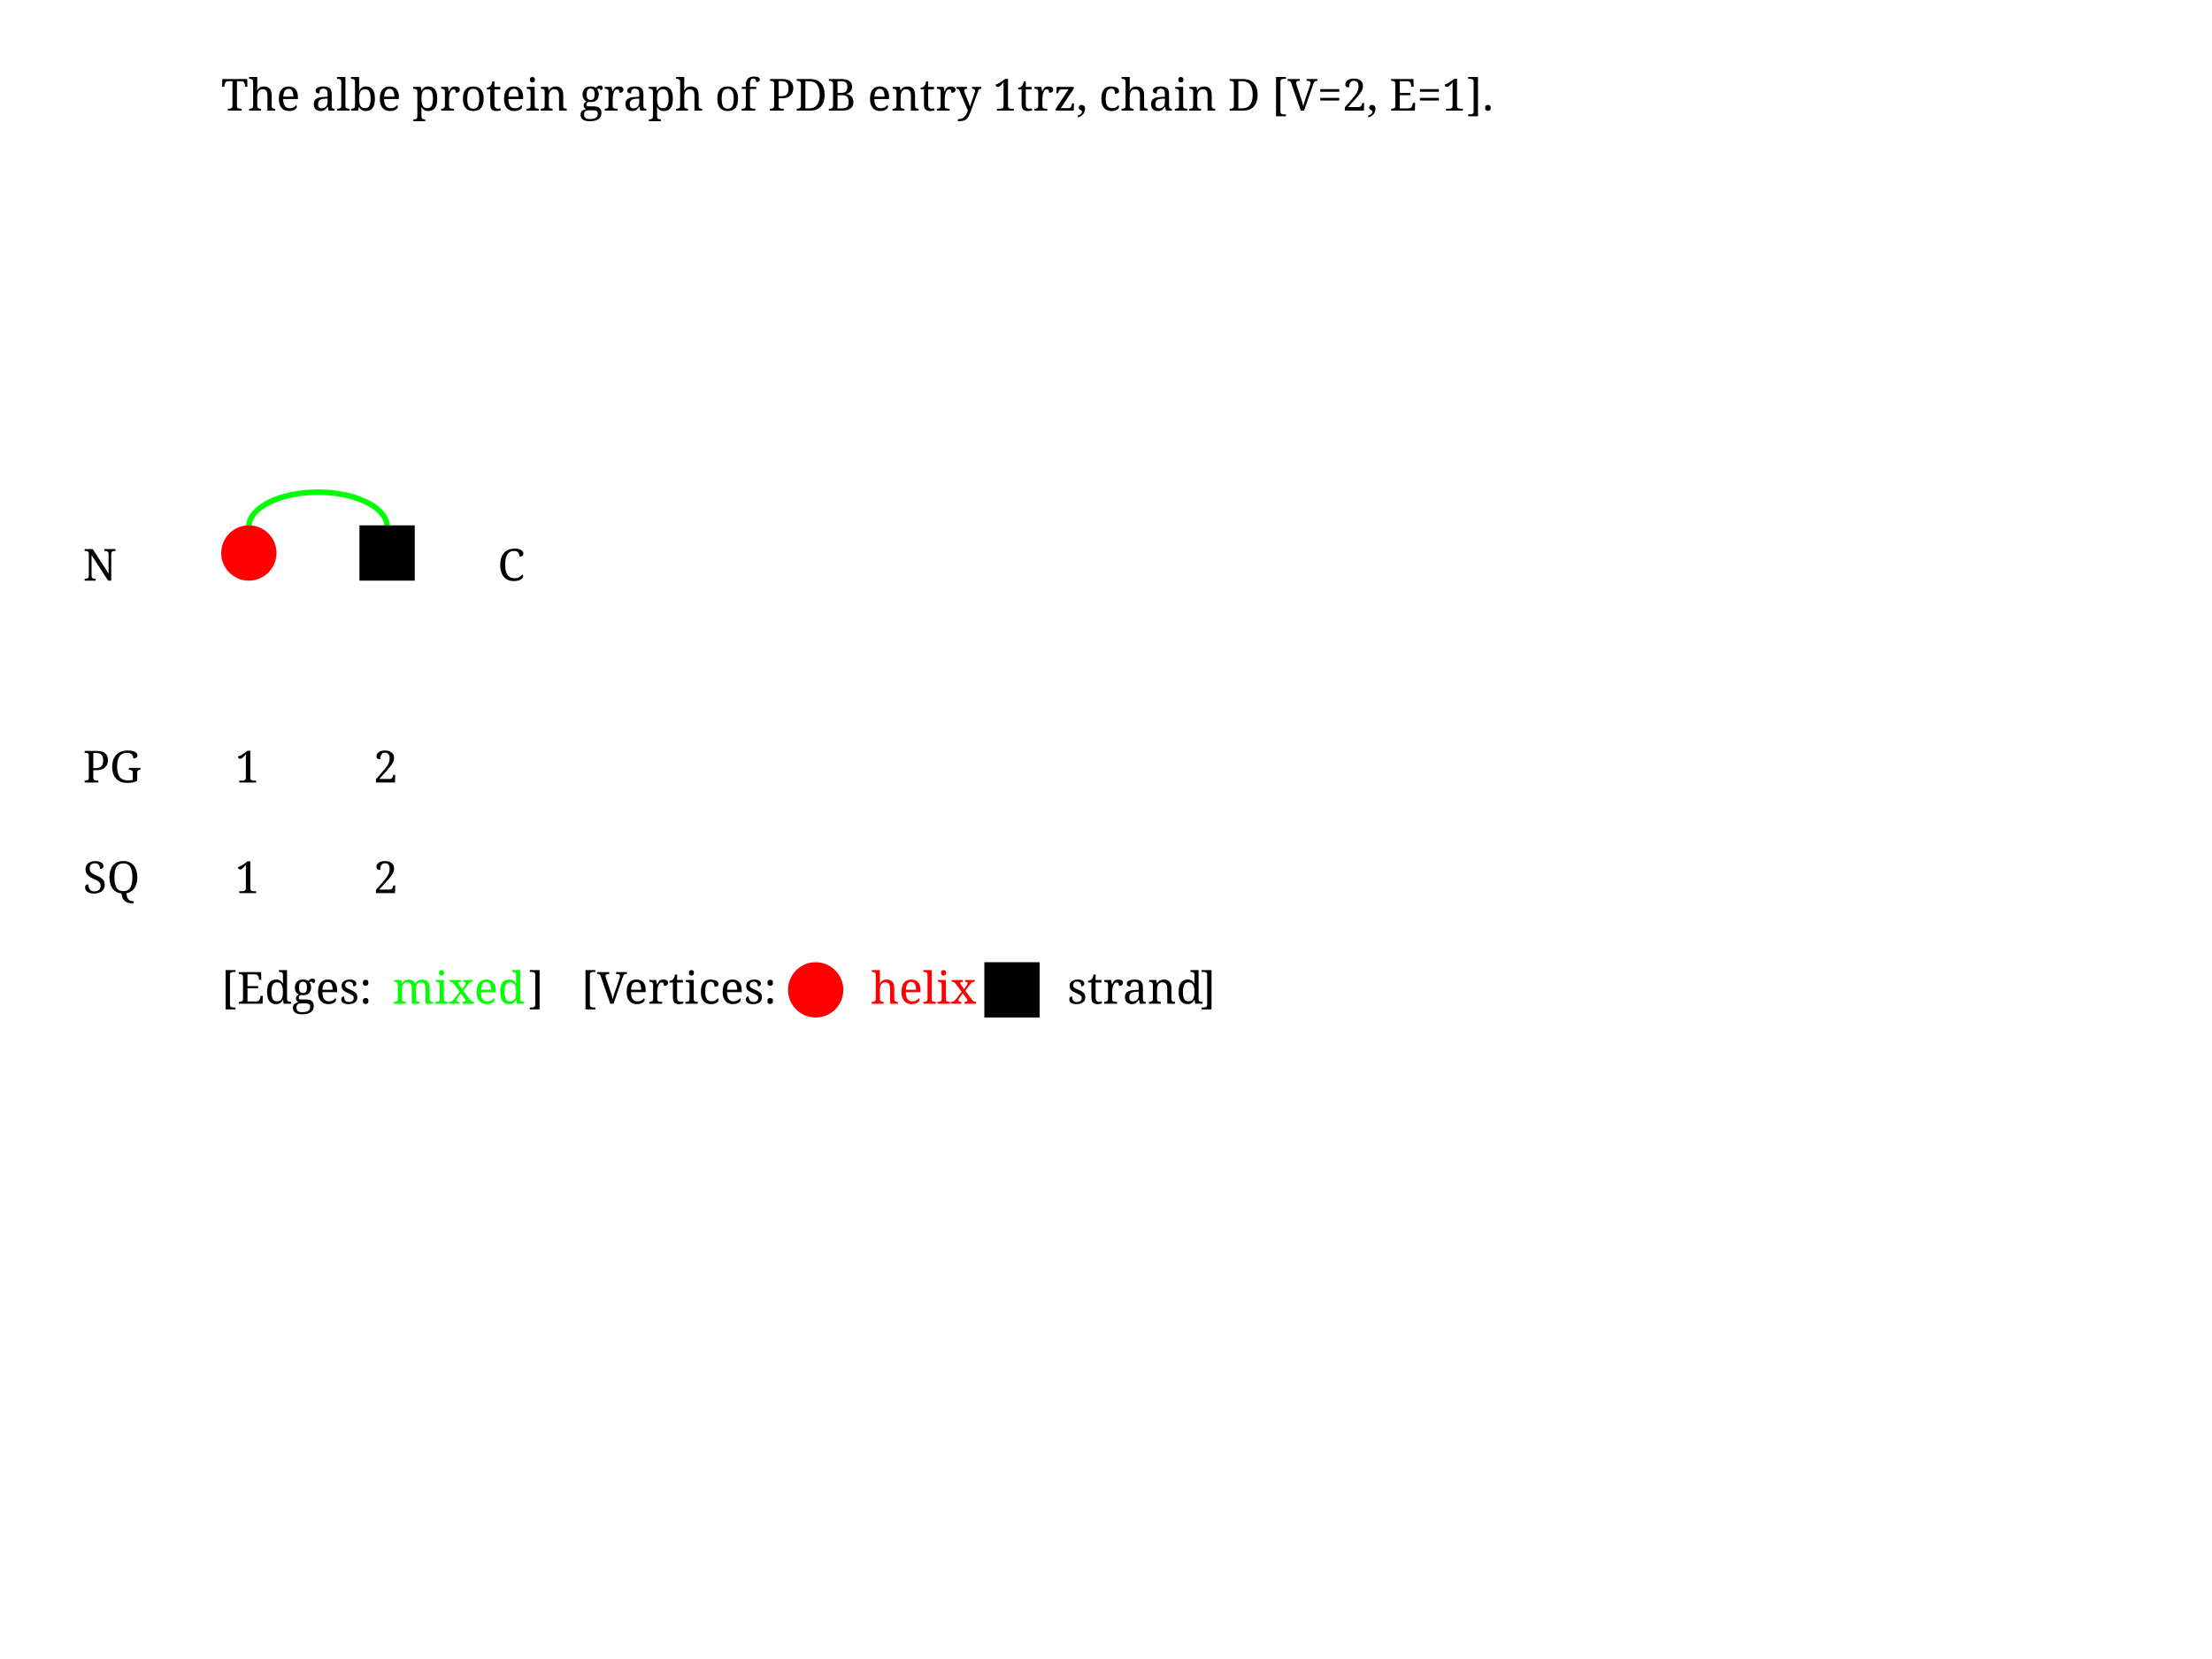
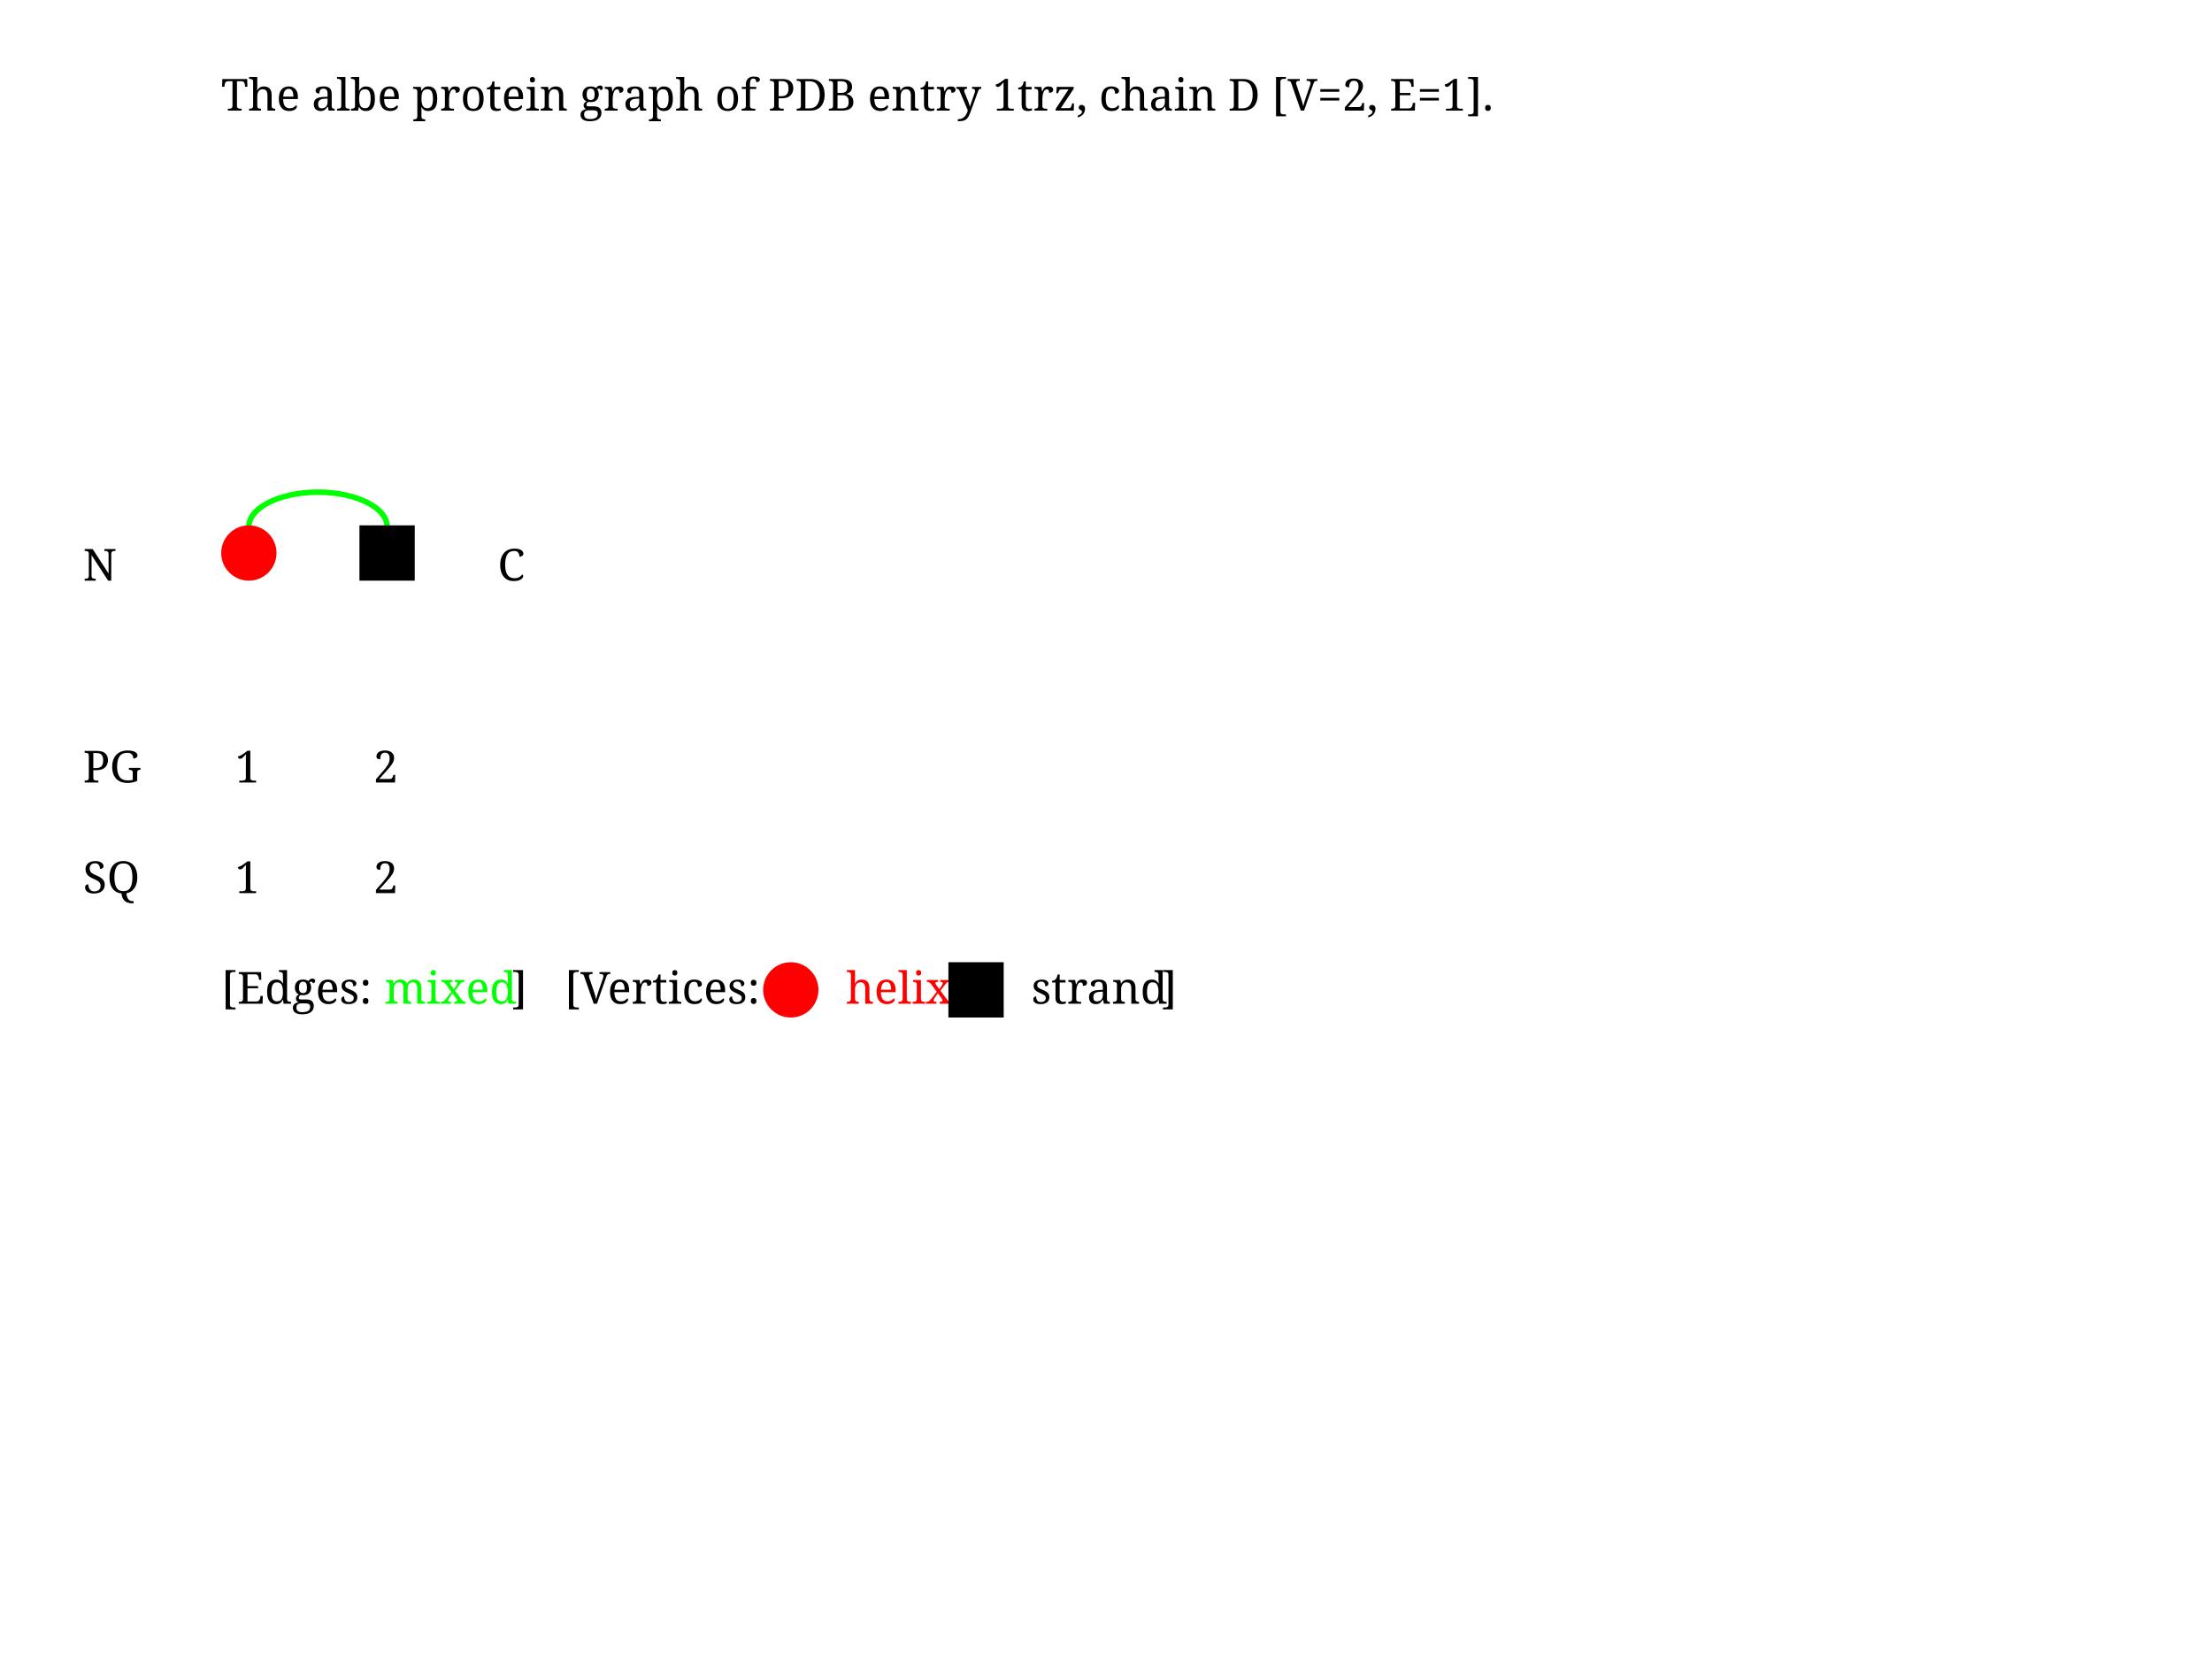
<svg xmlns="http://www.w3.org/2000/svg" fill-opacity="1" color-rendering="auto" color-interpolation="auto" stroke="black" text-rendering="auto" stroke-linecap="square" stroke-miterlimit="10" stroke-opacity="1" shape-rendering="auto" fill="black" stroke-dasharray="none" font-weight="normal" stroke-width="1" font-family="'Dialog'" font-style="normal" stroke-linejoin="miter" font-size="12px" stroke-dashoffset="0" image-rendering="auto">
  <defs id="genericDefs" />
  <g>
    <g fill="white" text-rendering="optimizeLegibility" stroke="white">
      <rect x="0" width="800" height="600" y="0" stroke="none" />
    </g>
    <g font-family="'Serif'" font-size="16px" text-rendering="optimizeLegibility">
      <text x="80" xml:space="preserve" y="40" stroke="none">The albe protein graph of PDB entry 1trz, chain D [V=2, E=1].</text>
-       <path fill="lime" stroke-width="2" d="M141 190.5 C141 188.538 140.216 186.664 138.799 184.988 C137.446 183.389 135.508 181.958 133.125 180.767 C128.462 178.435 122.058 177 115 177 C107.942 177 101.538 178.435 96.876 180.767 C94.492 181.958 92.554 183.389 91.201 184.988 C89.784 186.664 89 188.538 89 190.5 L89 191.5 L91 191.5 L91 190.5 C91 189.01 91.615 187.596 92.728 186.281 C93.905 184.889 95.629 183.626 97.769 182.556 C102.155 180.363 108.251 179 115 179 C121.749 179 127.845 180.363 132.231 182.556 C134.371 183.626 136.095 184.889 137.272 186.281 C138.385 187.596 139 189.01 139 190.5 L139 191.5 L141 191.5 L141 190.5 Z" stroke="none" />
+       <path fill="lime" stroke-width="2" d="M139 190.5 L139 190.5 C139 184.648 128.948 179 115 179 L115 178 L115 179 C101.052 179 91 184.648 91 190.5 L91 191.5 L89 191.5 L89 190.5 C89 182.545 101.334 177 115 177 L115 177 C128.666 177 141 182.545 141 190.5 L141 191.5 L139 191.5 Z" stroke="none" />
      <circle fill="red" stroke-width="2" r="10" cx="90" cy="200" stroke="none" />
      <rect x="130" width="20" stroke-width="2" height="20" y="190" stroke="none" />
      <text x="30" xml:space="preserve" stroke-width="2" y="210" stroke="none">N</text>
      <text x="180" xml:space="preserve" stroke-width="2" y="210" stroke="none">C</text>
      <text x="30" xml:space="preserve" stroke-width="2" y="283" stroke="none">PG</text>
      <text x="30" xml:space="preserve" stroke-width="2" y="323" stroke="none">SQ</text>
      <text x="85" xml:space="preserve" stroke-width="2" y="283" stroke="none">1</text>
      <text x="85" xml:space="preserve" stroke-width="2" y="323" stroke="none">1</text>
      <text x="135" xml:space="preserve" stroke-width="2" y="283" stroke="none">2</text>
      <text x="135" xml:space="preserve" stroke-width="2" y="323" stroke="none">2</text>
      <text x="80" xml:space="preserve" stroke-width="2" y="363" stroke="none">[Edges: </text>
-       <text fill="lime" x="142" xml:space="preserve" stroke-width="2" y="363" stroke="none">mixed</text>
-       <text x="191" xml:space="preserve" stroke-width="2" y="363" stroke="none">]</text>
-       <text x="206" xml:space="preserve" stroke-width="2" y="363" stroke="none"> [Vertices: </text>
-       <circle fill="red" stroke-width="2" r="10" cx="295" cy="358" stroke="none" />
-       <text fill="red" x="315" xml:space="preserve" stroke-width="2" y="363" stroke="none">helix</text>
-       <rect x="356" width="20" stroke-width="2" height="20" y="348" stroke="none" />
-       <text x="386" xml:space="preserve" stroke-width="2" y="363" stroke="none">strand</text>
-       <text x="434" xml:space="preserve" stroke-width="2" y="363" stroke="none">]</text>
+       <text fill="lime" x="139" xml:space="preserve" stroke-width="2" y="363" stroke="none">mixed</text>
+       <text x="185" xml:space="preserve" stroke-width="2" y="363" stroke="none">]</text>
+       <text x="200" xml:space="preserve" stroke-width="2" y="363" stroke="none"> [Vertices: </text>
+       <circle fill="red" stroke-width="2" r="10" cx="286" cy="358" stroke="none" />
+       <text fill="red" x="306" xml:space="preserve" stroke-width="2" y="363" stroke="none">helix</text>
+       <rect x="343" width="20" stroke-width="2" height="20" y="348" stroke="none" />
+       <text x="373" xml:space="preserve" stroke-width="2" y="363" stroke="none">strand</text>
+       <text x="420" xml:space="preserve" stroke-width="2" y="363" stroke="none">]</text>
    </g>
  </g>
</svg>
